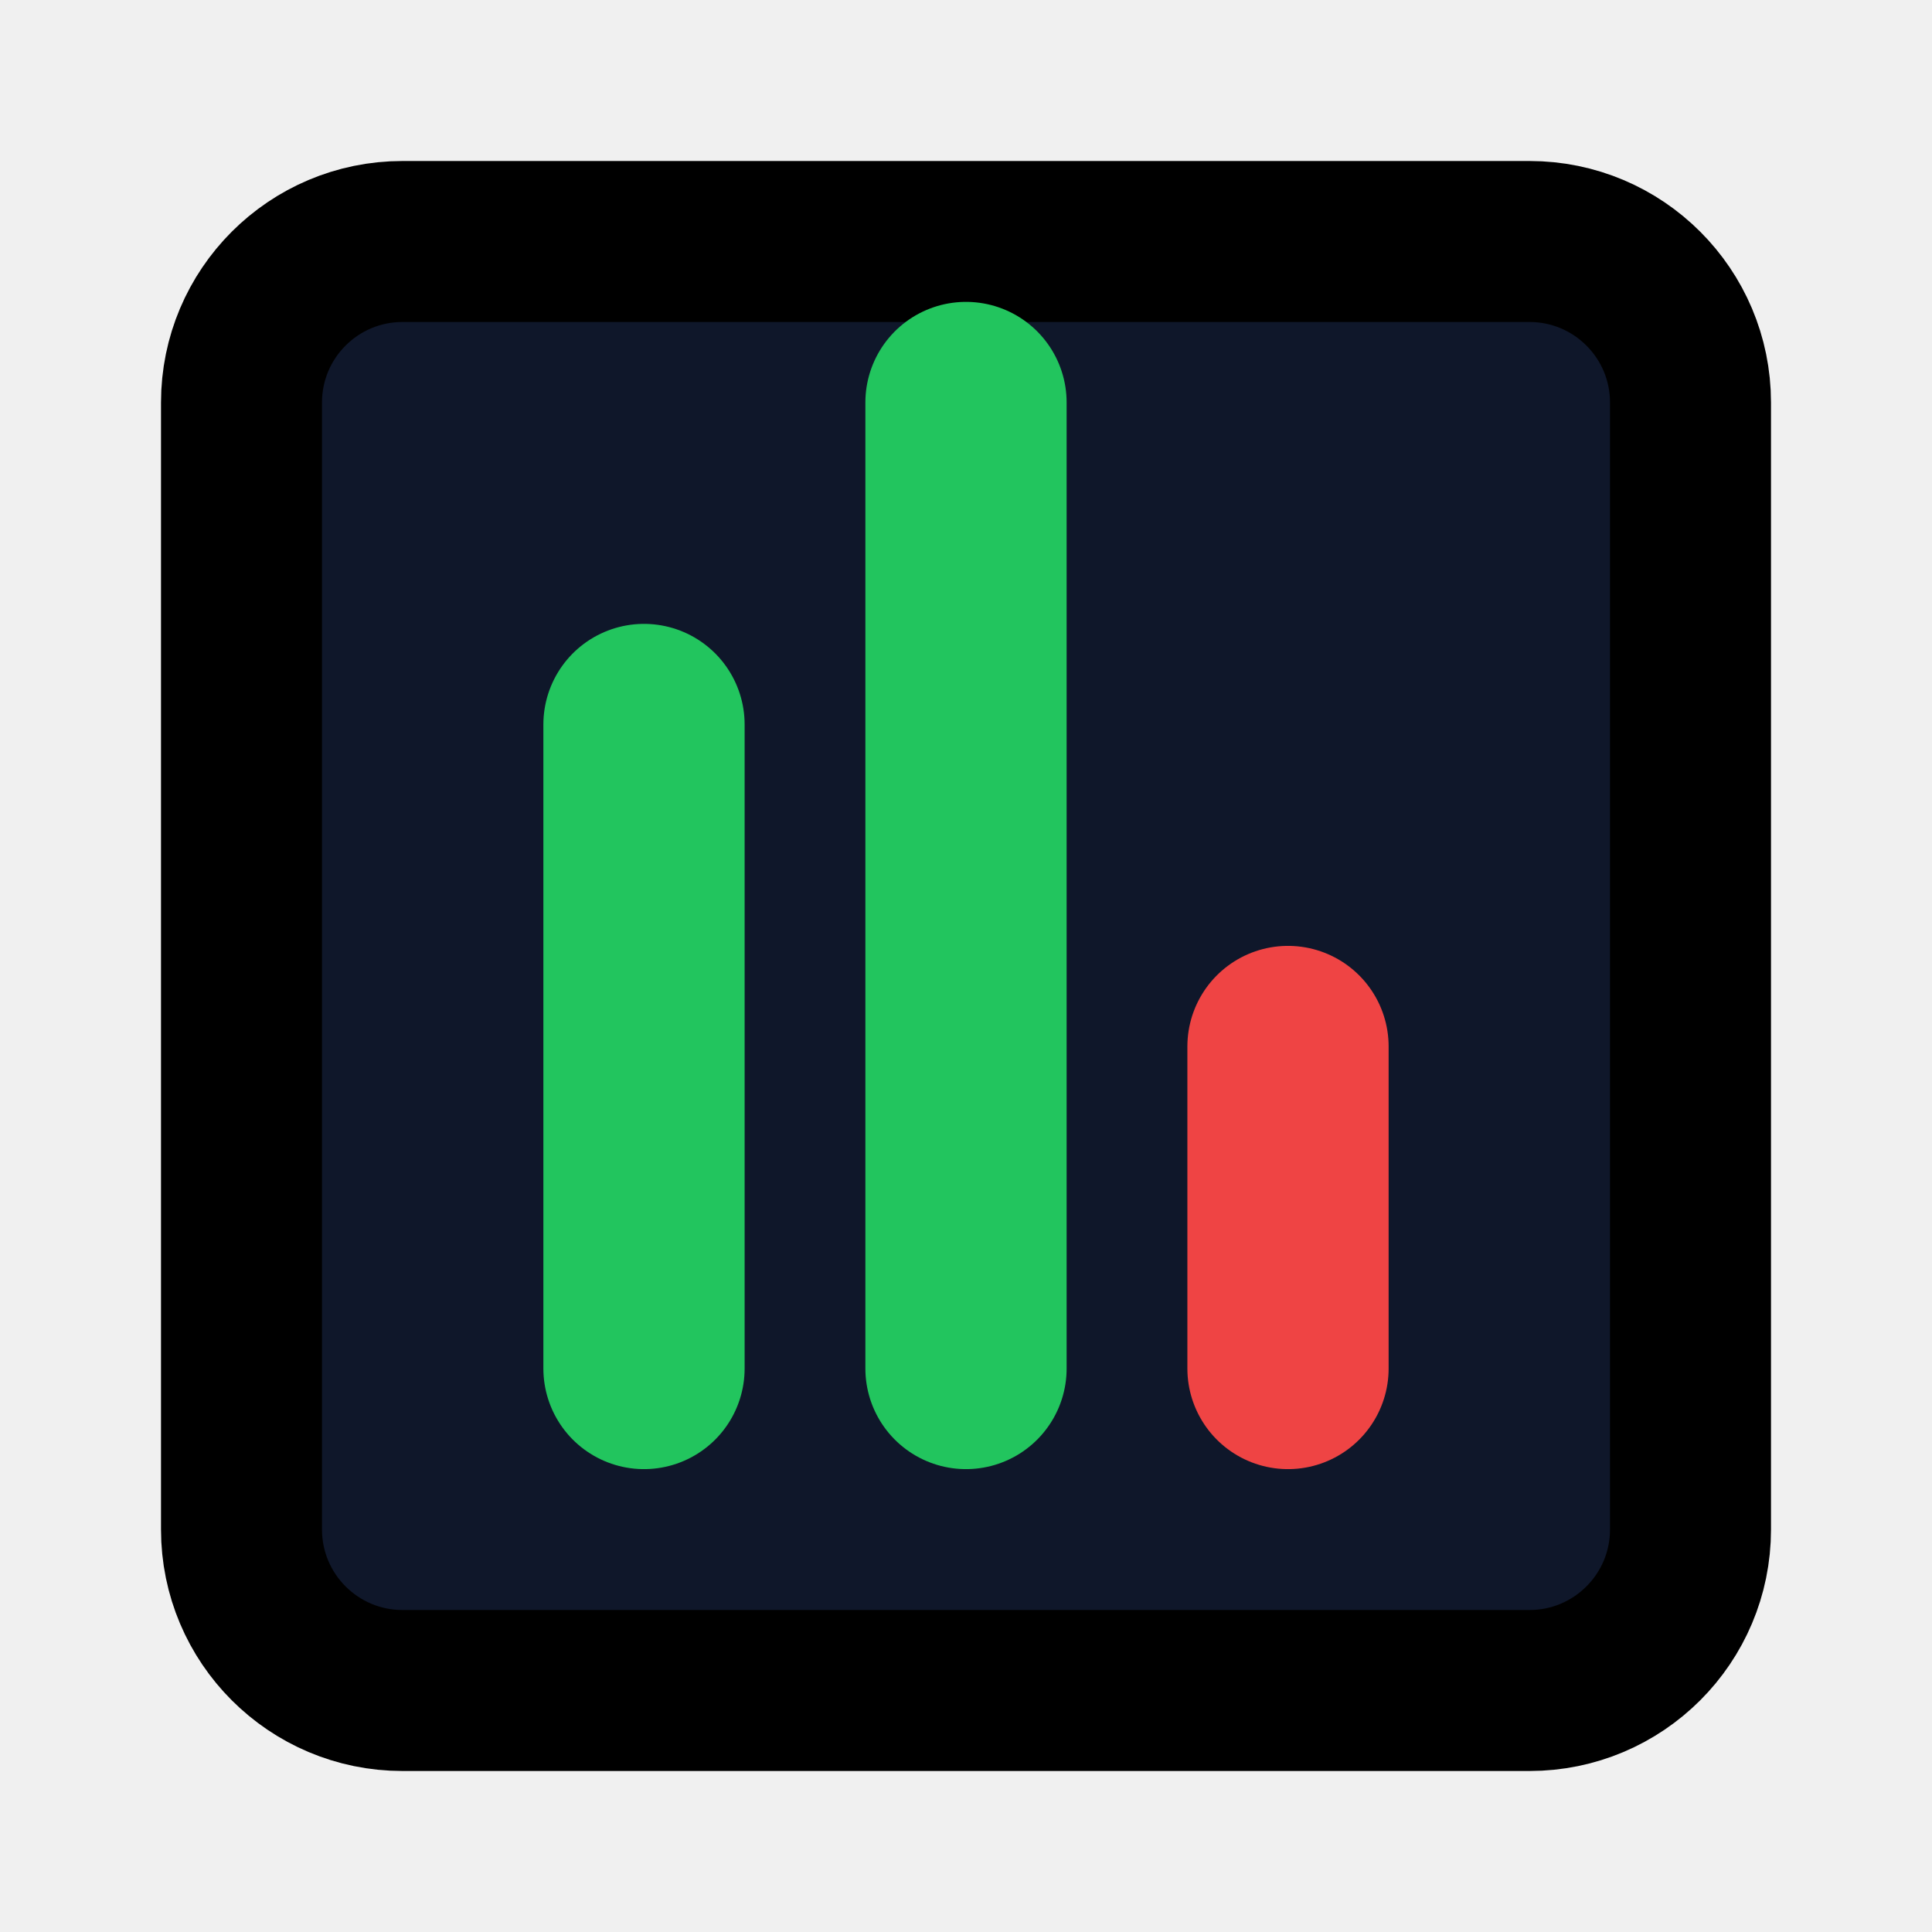
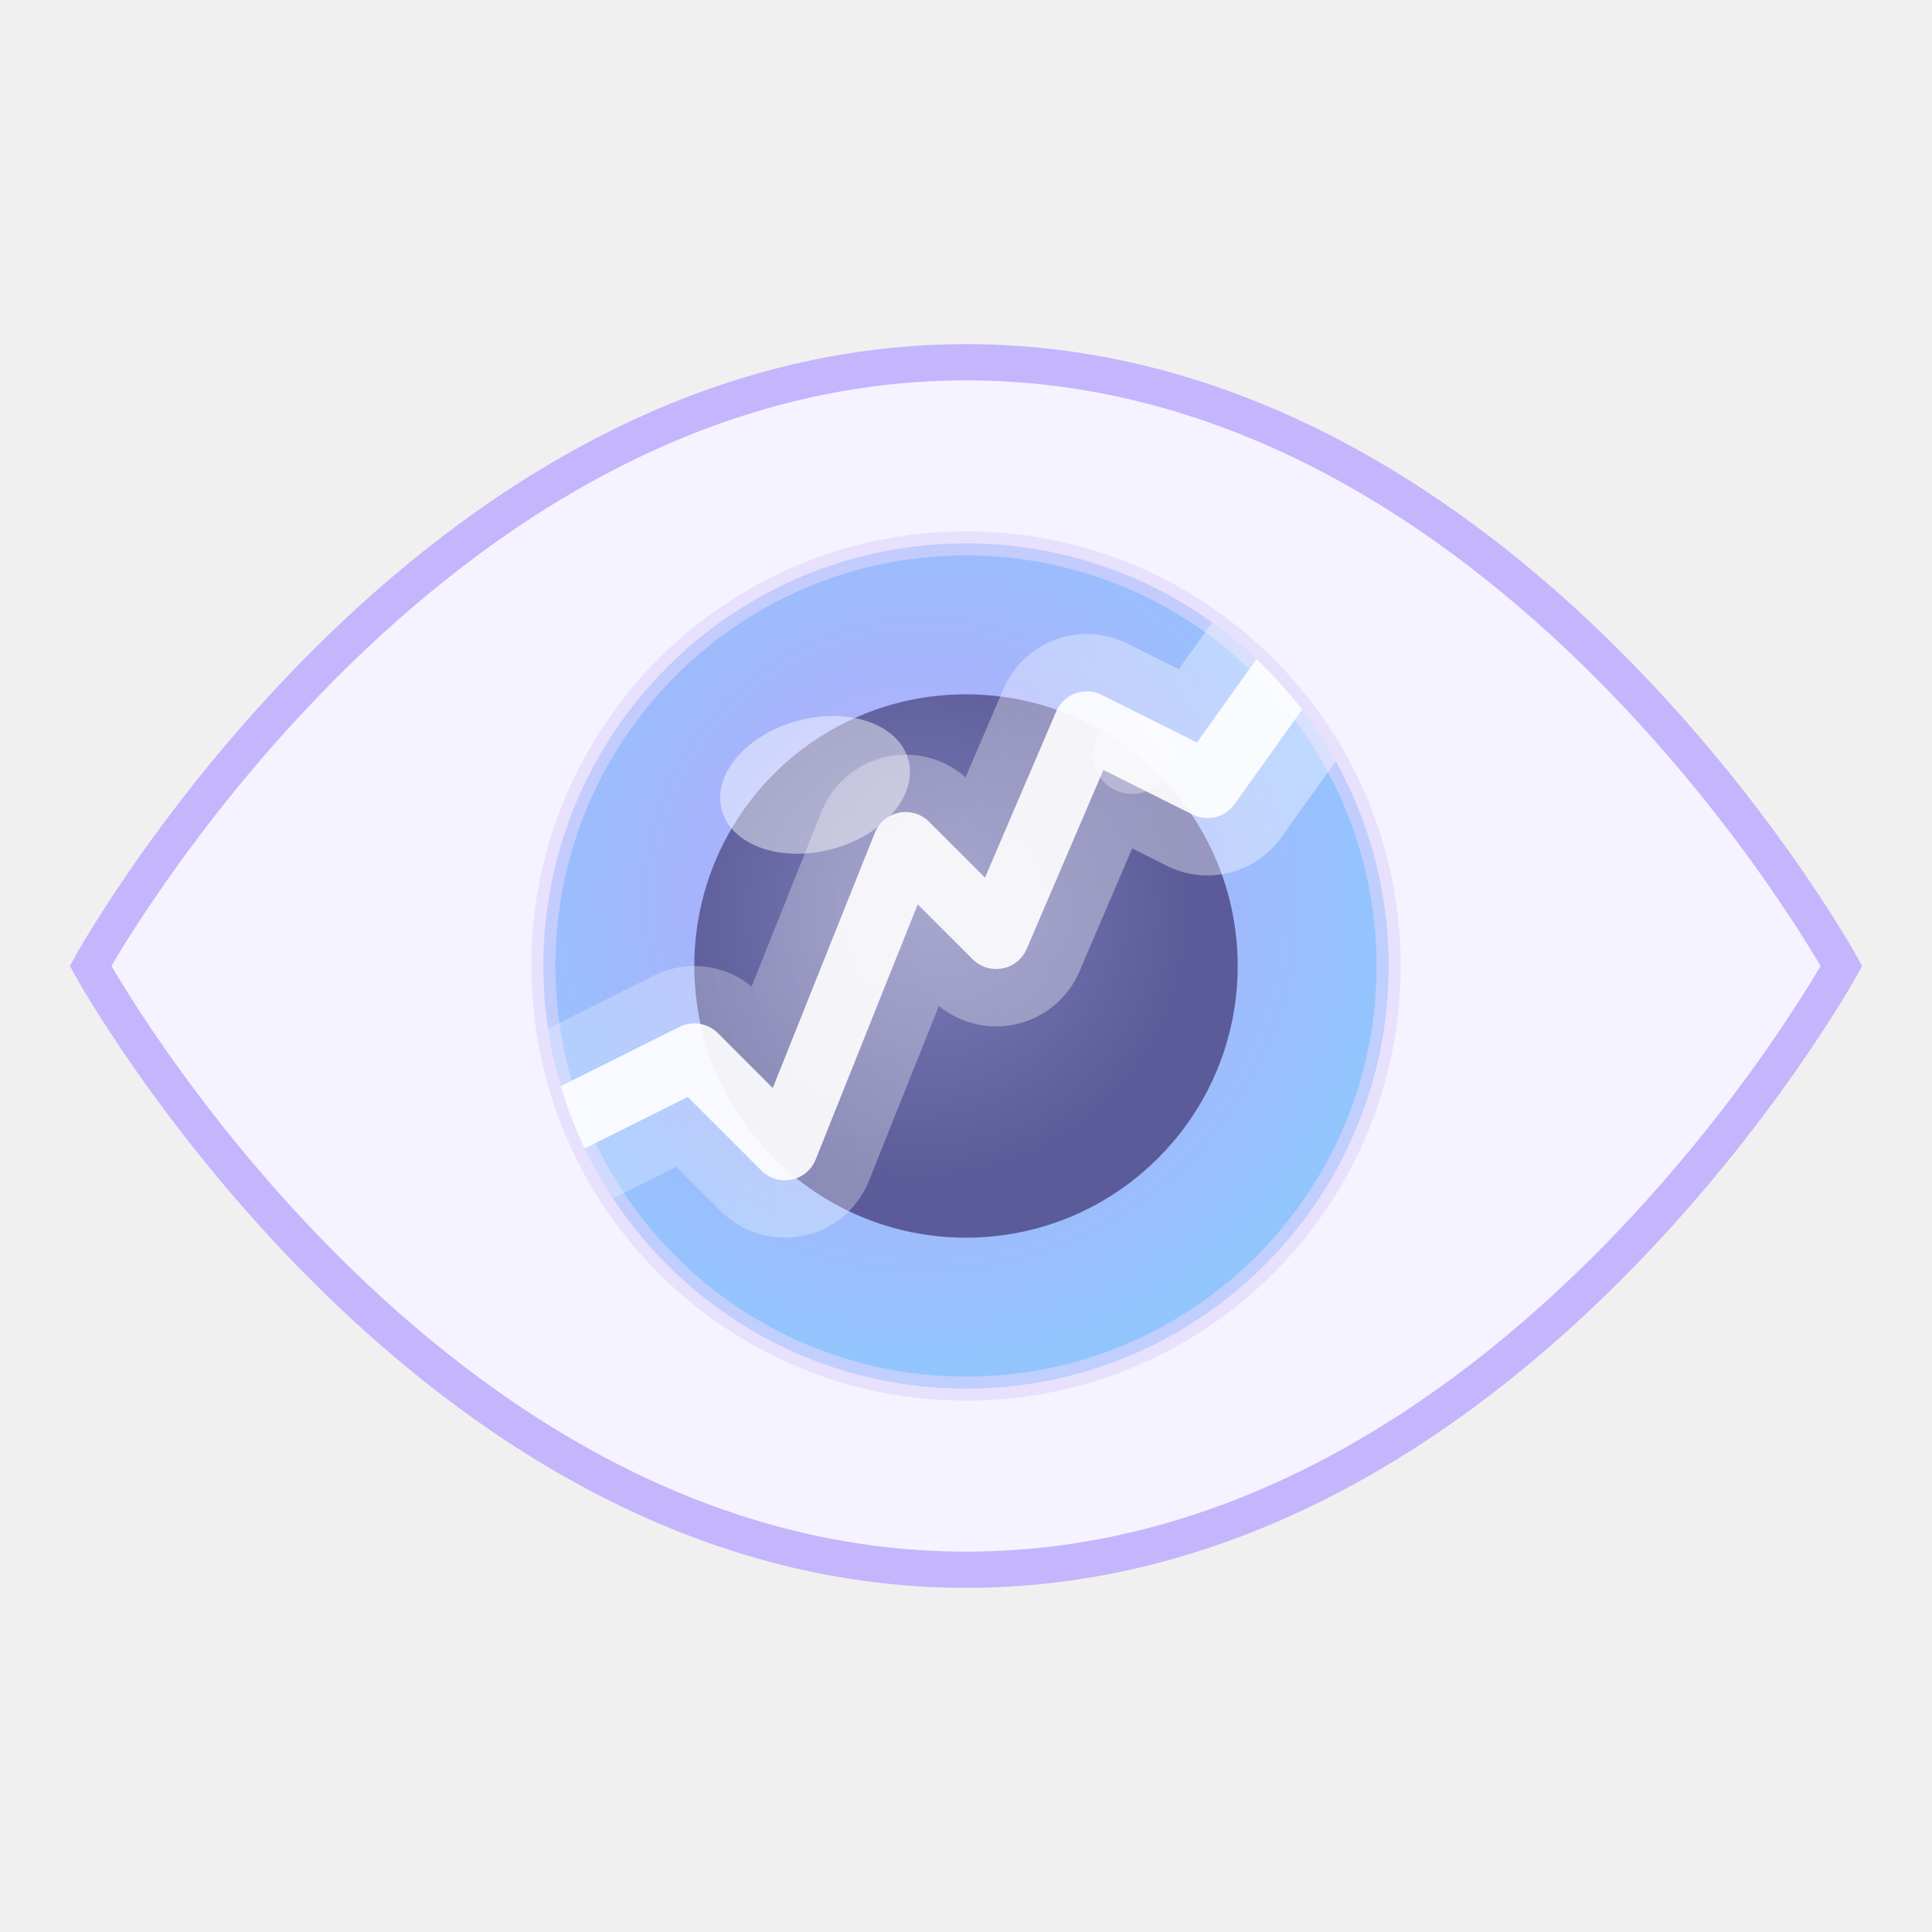
- <svg xmlns="http://www.w3.org/2000/svg" viewBox="0 0 24 24" fill="none" stroke="currentColor" stroke-width="2" stroke-linecap="round" stroke-linejoin="round">
-   <rect x="3" y="3" width="18" height="18" rx="2" fill="#0f172a" />
-   <path d="M8 17V9" stroke="#22c55e" stroke-width="2.5" />
-   <path d="M12 17V5" stroke="#22c55e" stroke-width="2.5" />
-   <path d="M16 17V13" stroke="#ef4444" stroke-width="2.5" />
+ <svg xmlns="http://www.w3.org/2000/svg" viewBox="0 0 64 64" fill="none">
+   <defs>
+     <radialGradient id="irisGrad" cx="45%" cy="42%" r="55%">
+       <stop offset="0%" stop-color="#c4b5fd" />
+       <stop offset="50%" stop-color="#a5b4fc" />
+       <stop offset="100%" stop-color="#93c5fd" />
+     </radialGradient>
+     <radialGradient id="pupilGrad" cx="42%" cy="40%" r="50%">
+       <stop offset="0%" stop-color="#7c7cb8" />
+       <stop offset="100%" stop-color="#5b5b99" />
+     </radialGradient>
+     <linearGradient id="chartGlow" x1="0%" y1="0%" x2="100%" y2="0%">
+       <stop offset="0%" stop-color="white" stop-opacity="0.25" />
+       <stop offset="100%" stop-color="white" stop-opacity="0.4" />
+     </linearGradient>
+     <clipPath id="irisClip">
+       <circle cx="32" cy="32" r="14" />
+     </clipPath>
+   </defs>
+   <path d="M3 32C3 32 14 12 32 12C50 12 61 32 61 32C61 32 50 52 32 52C14 52 3 32 3 32Z" fill="#f5f3ff" />
+   <path d="M3 32C3 32 14 12 32 12C50 12 61 32 61 32C61 32 50 52 32 52C14 52 3 32 3 32Z" fill="none" stroke="#c4b5fd" stroke-width="1.2" />
+   <circle cx="32" cy="32" r="14" fill="url(#irisGrad)" />
+   <circle cx="32" cy="32" r="14" fill="none" stroke="#ddd6fe" stroke-width="0.8" opacity="0.6" />
+   <circle cx="32" cy="32" r="9" fill="url(#pupilGrad)" />
+   <g clip-path="url(#irisClip)">
+     <polyline points="19,37 23,35 26,38 30,28 33,31 36,24 40,26 45,19" stroke="url(#chartGlow)" stroke-width="6" stroke-linecap="round" stroke-linejoin="round" fill="none" />
+     <polyline points="19,37 23,35 26,38 30,28 33,31 36,24 40,26 45,19" stroke="white" stroke-width="2.2" stroke-linecap="round" stroke-linejoin="round" fill="none" opacity="0.9" />
+   </g>
+   <ellipse cx="27" cy="26" rx="3.2" ry="2.2" fill="white" opacity="0.45" transform="rotate(-15 27 26)" />
+   <circle cx="37.5" cy="25" r="1.3" fill="white" opacity="0.3" />
</svg>
